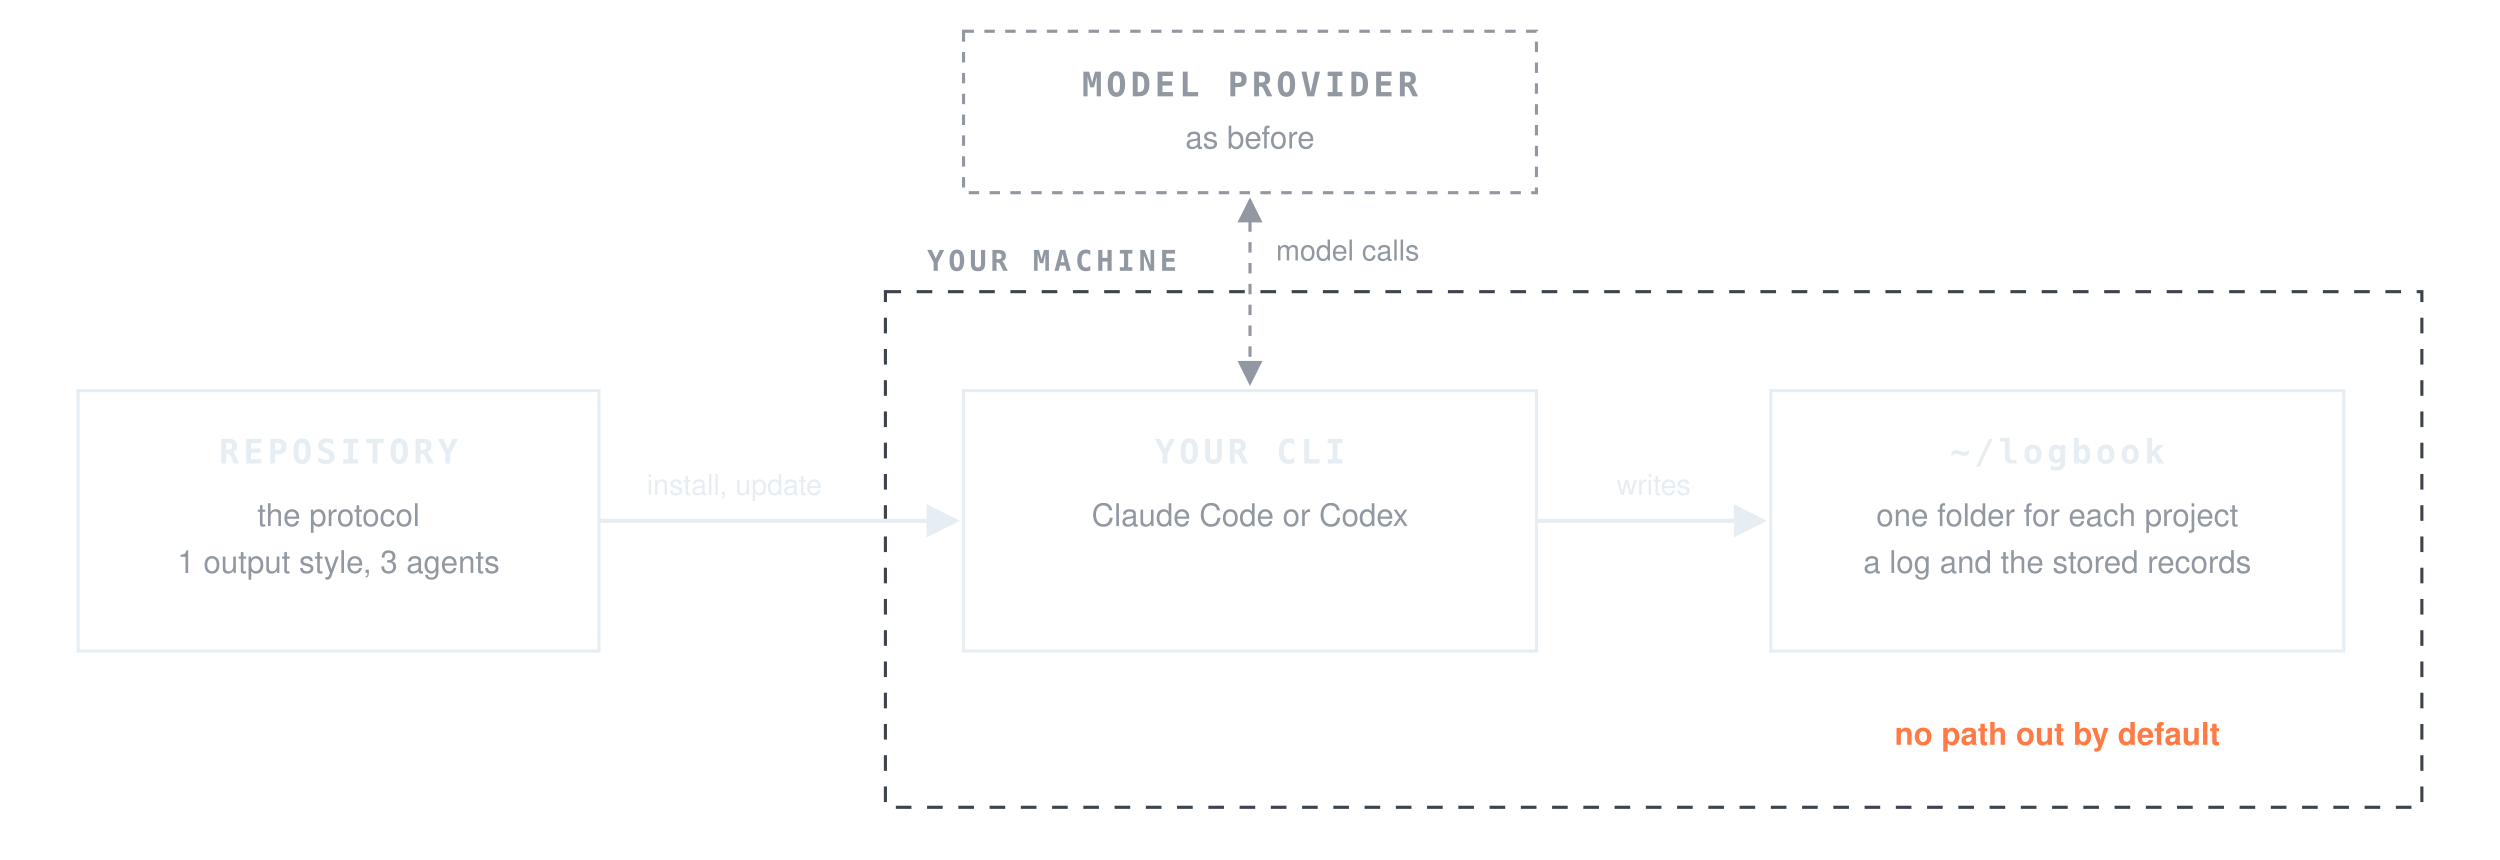
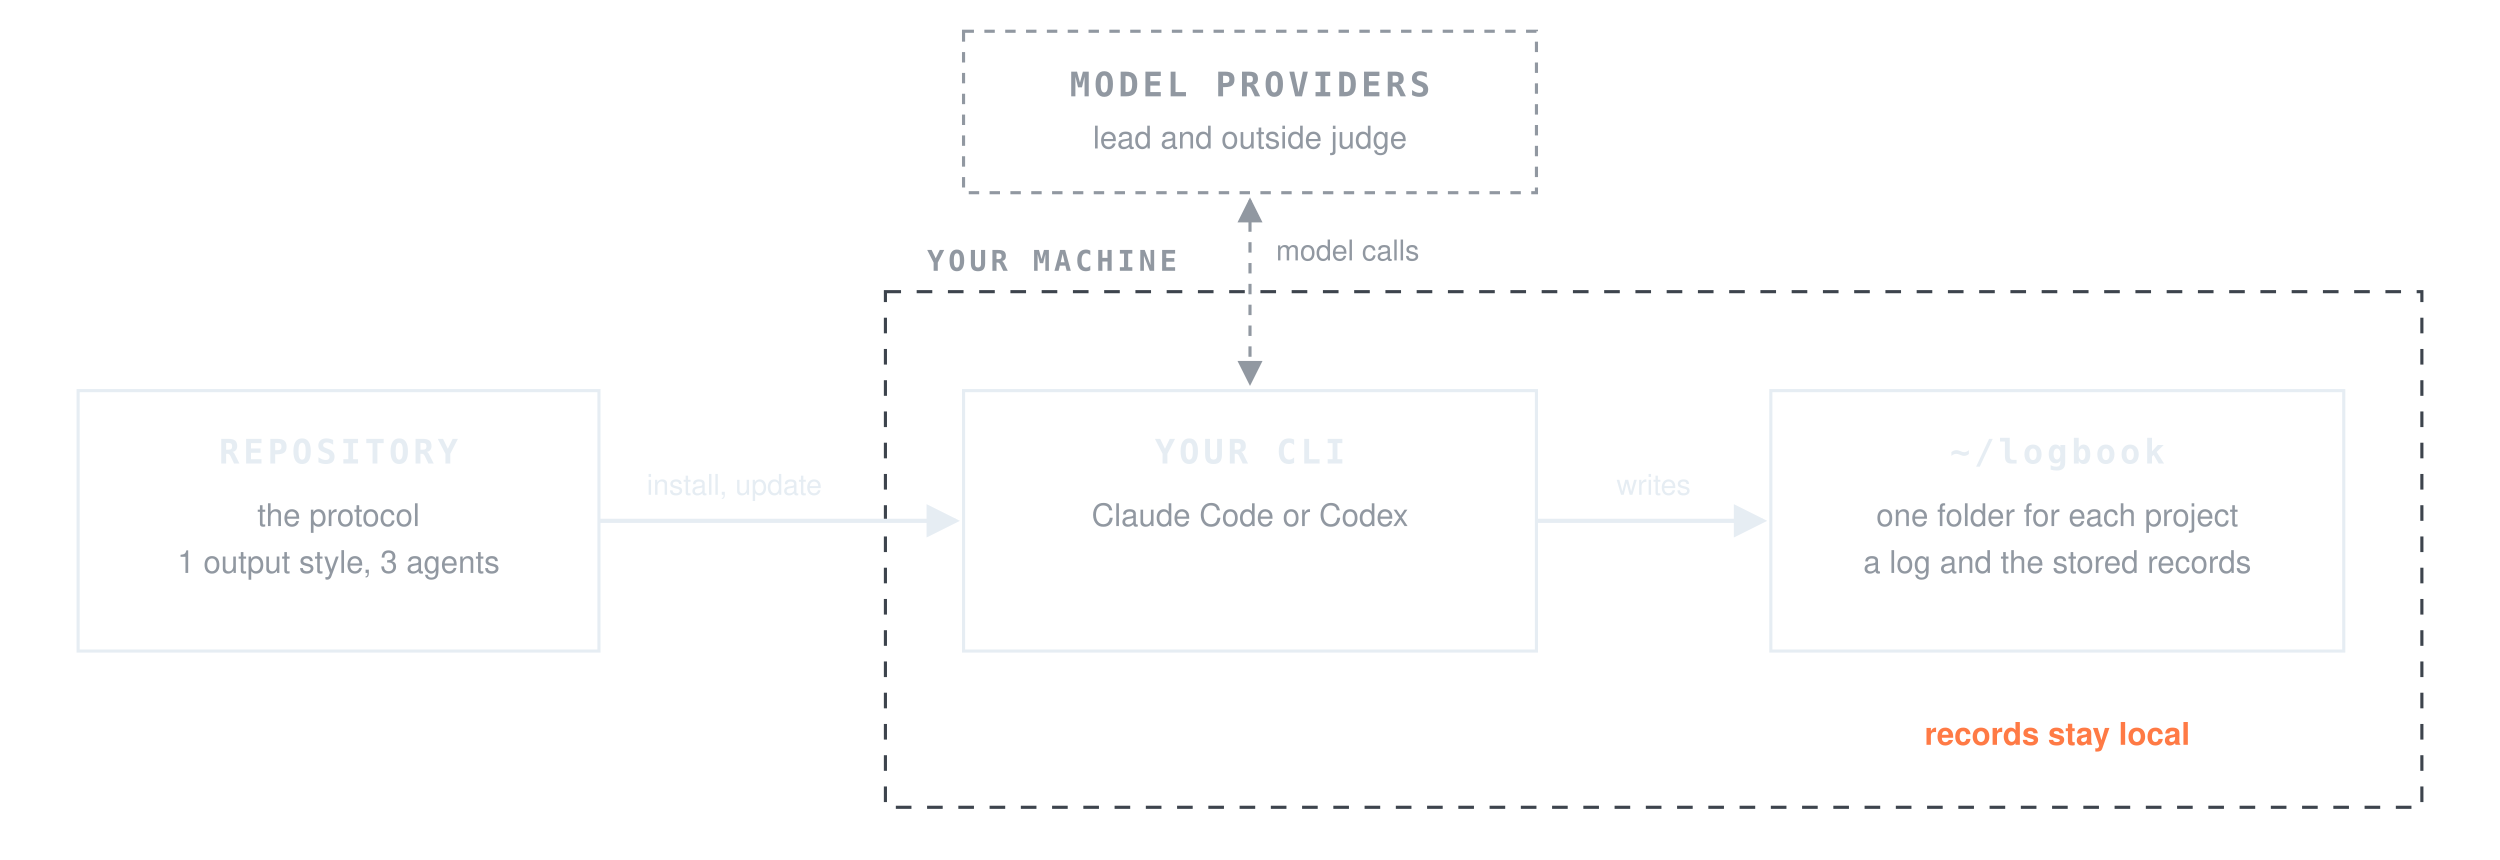
- <svg xmlns="http://www.w3.org/2000/svg" viewBox="0 0 960 330" width="960" height="330" role="img" aria-label="The repository installs rules into your CLI. The CLI writes records to a local logbook folder. By default readback adds no path out of the machine.">
+ <svg xmlns="http://www.w3.org/2000/svg" viewBox="0 0 960 330" width="960" height="330" role="img" aria-label="The repository installs rules into your CLI. The CLI writes records to a local logbook folder. The lead and the outside judge use their model providers.">
  <defs>
    <marker id="a-fg" viewBox="0 0 8 8" refX="7" refY="4" markerWidth="8" markerHeight="8" orient="auto-start-reverse">
      <path d="M0,0 L8,4 L0,8 z" fill="#E6EDF3" />
    </marker>
    <marker id="a-accent" viewBox="0 0 8 8" refX="7" refY="4" markerWidth="8" markerHeight="8" orient="auto-start-reverse">
      <path d="M0,0 L8,4 L0,8 z" fill="#FF7A45" />
    </marker>
    <marker id="a-muted" viewBox="0 0 8 8" refX="7" refY="4" markerWidth="8" markerHeight="8" orient="auto-start-reverse">
      <path d="M0,0 L8,4 L0,8 z" fill="#9198A1" />
    </marker>
  </defs>
  <rect x="340" y="112" width="590" height="198" fill="none" stroke="#3D444D" stroke-width="1.2" stroke-dasharray="6 6" />
  <text x="356" y="104" fill="#9198A1" font-family="ui-monospace, SFMono-Regular, Menlo, Consolas, monospace" font-size="11" font-weight="700" text-anchor="start" letter-spacing="1.5">YOUR MACHINE</text>
  <rect x="30" y="150" width="200" height="100" fill="none" stroke="#E6EDF3" stroke-width="1.2" />
  <text x="130.0" y="178" fill="#E6EDF3" font-family="ui-monospace, SFMono-Regular, Menlo, Consolas, monospace" font-size="13" font-weight="700" text-anchor="middle" letter-spacing="1.5">REPOSITORY</text>
  <text x="130.0" y="202" fill="#9198A1" font-family="-apple-system, BlinkMacSystemFont, 'Segoe UI', Helvetica, Arial, sans-serif" font-size="12" font-weight="400" text-anchor="middle">the protocol</text>
  <text x="130.0" y="220" fill="#9198A1" font-family="-apple-system, BlinkMacSystemFont, 'Segoe UI', Helvetica, Arial, sans-serif" font-size="12" font-weight="400" text-anchor="middle">1 output style, 3 agents</text>
  <rect x="370" y="150" width="220" height="100" fill="none" stroke="#E6EDF3" stroke-width="1.2" />
  <text x="480.0" y="178" fill="#E6EDF3" font-family="ui-monospace, SFMono-Regular, Menlo, Consolas, monospace" font-size="13" font-weight="700" text-anchor="middle" letter-spacing="1.5">YOUR CLI</text>
  <text x="480.0" y="202" fill="#9198A1" font-family="-apple-system, BlinkMacSystemFont, 'Segoe UI', Helvetica, Arial, sans-serif" font-size="12" font-weight="400" text-anchor="middle">Claude Code or Codex</text>
  <rect x="680" y="150" width="220" height="100" fill="none" stroke="#E6EDF3" stroke-width="1.2" />
  <text x="790.0" y="178" fill="#E6EDF3" font-family="ui-monospace, SFMono-Regular, Menlo, Consolas, monospace" font-size="13" font-weight="700" text-anchor="middle" letter-spacing="1.5">~/logbook</text>
  <text x="790.0" y="202" fill="#9198A1" font-family="-apple-system, BlinkMacSystemFont, 'Segoe UI', Helvetica, Arial, sans-serif" font-size="12" font-weight="400" text-anchor="middle">one folder for each project</text>
  <text x="790.0" y="220" fill="#9198A1" font-family="-apple-system, BlinkMacSystemFont, 'Segoe UI', Helvetica, Arial, sans-serif" font-size="12" font-weight="400" text-anchor="middle">a log and the stored records</text>
  <rect x="370" y="12" width="220" height="62" fill="none" stroke="#9198A1" stroke-width="1.2" stroke-dasharray="4 4" />
-   <text x="480.0" y="37" fill="#9198A1" font-family="ui-monospace, SFMono-Regular, Menlo, Consolas, monospace" font-size="13" font-weight="700" text-anchor="middle" letter-spacing="1.5">MODEL PROVIDER</text>
-   <text x="480.0" y="57" fill="#9198A1" font-family="-apple-system, BlinkMacSystemFont, 'Segoe UI', Helvetica, Arial, sans-serif" font-size="12" font-weight="400" text-anchor="middle">as before</text>
+   <text x="480.0" y="37" fill="#9198A1" font-family="ui-monospace, SFMono-Regular, Menlo, Consolas, monospace" font-size="13" font-weight="700" text-anchor="middle" letter-spacing="1.5">MODEL PROVIDERS</text>
+   <text x="480.0" y="57" fill="#9198A1" font-family="-apple-system, BlinkMacSystemFont, 'Segoe UI', Helvetica, Arial, sans-serif" font-size="12" font-weight="400" text-anchor="middle">lead and outside judge</text>
  <line x1="230" y1="200" x2="367" y2="200" stroke="#E6EDF3" stroke-width="1.6" marker-end="url(#a-fg)" />
  <text x="282" y="190" fill="#E6EDF3" font-family="-apple-system, BlinkMacSystemFont, 'Segoe UI', Helvetica, Arial, sans-serif" font-size="11" font-weight="400" text-anchor="middle">install, update</text>
  <line x1="590" y1="200" x2="677" y2="200" stroke="#E6EDF3" stroke-width="1.6" marker-end="url(#a-fg)" />
  <text x="635" y="190" fill="#E6EDF3" font-family="-apple-system, BlinkMacSystemFont, 'Segoe UI', Helvetica, Arial, sans-serif" font-size="11" font-weight="400" text-anchor="middle">writes</text>
  <line x1="480" y1="77" x2="480" y2="147" stroke="#9198A1" stroke-width="1.2" stroke-dasharray="4 4" marker-start="url(#a-muted)" marker-end="url(#a-muted)" />
  <text x="490" y="100" fill="#9198A1" font-family="-apple-system, BlinkMacSystemFont, 'Segoe UI', Helvetica, Arial, sans-serif" font-size="11" font-weight="400" text-anchor="start">model calls</text>
-   <text x="790" y="286" fill="#FF7A45" font-family="-apple-system, BlinkMacSystemFont, 'Segoe UI', Helvetica, Arial, sans-serif" font-size="12" font-weight="600" text-anchor="middle">no path out by default</text>
+   <text x="790" y="286" fill="#FF7A45" font-family="-apple-system, BlinkMacSystemFont, 'Segoe UI', Helvetica, Arial, sans-serif" font-size="12" font-weight="600" text-anchor="middle">records stay local</text>
</svg>
